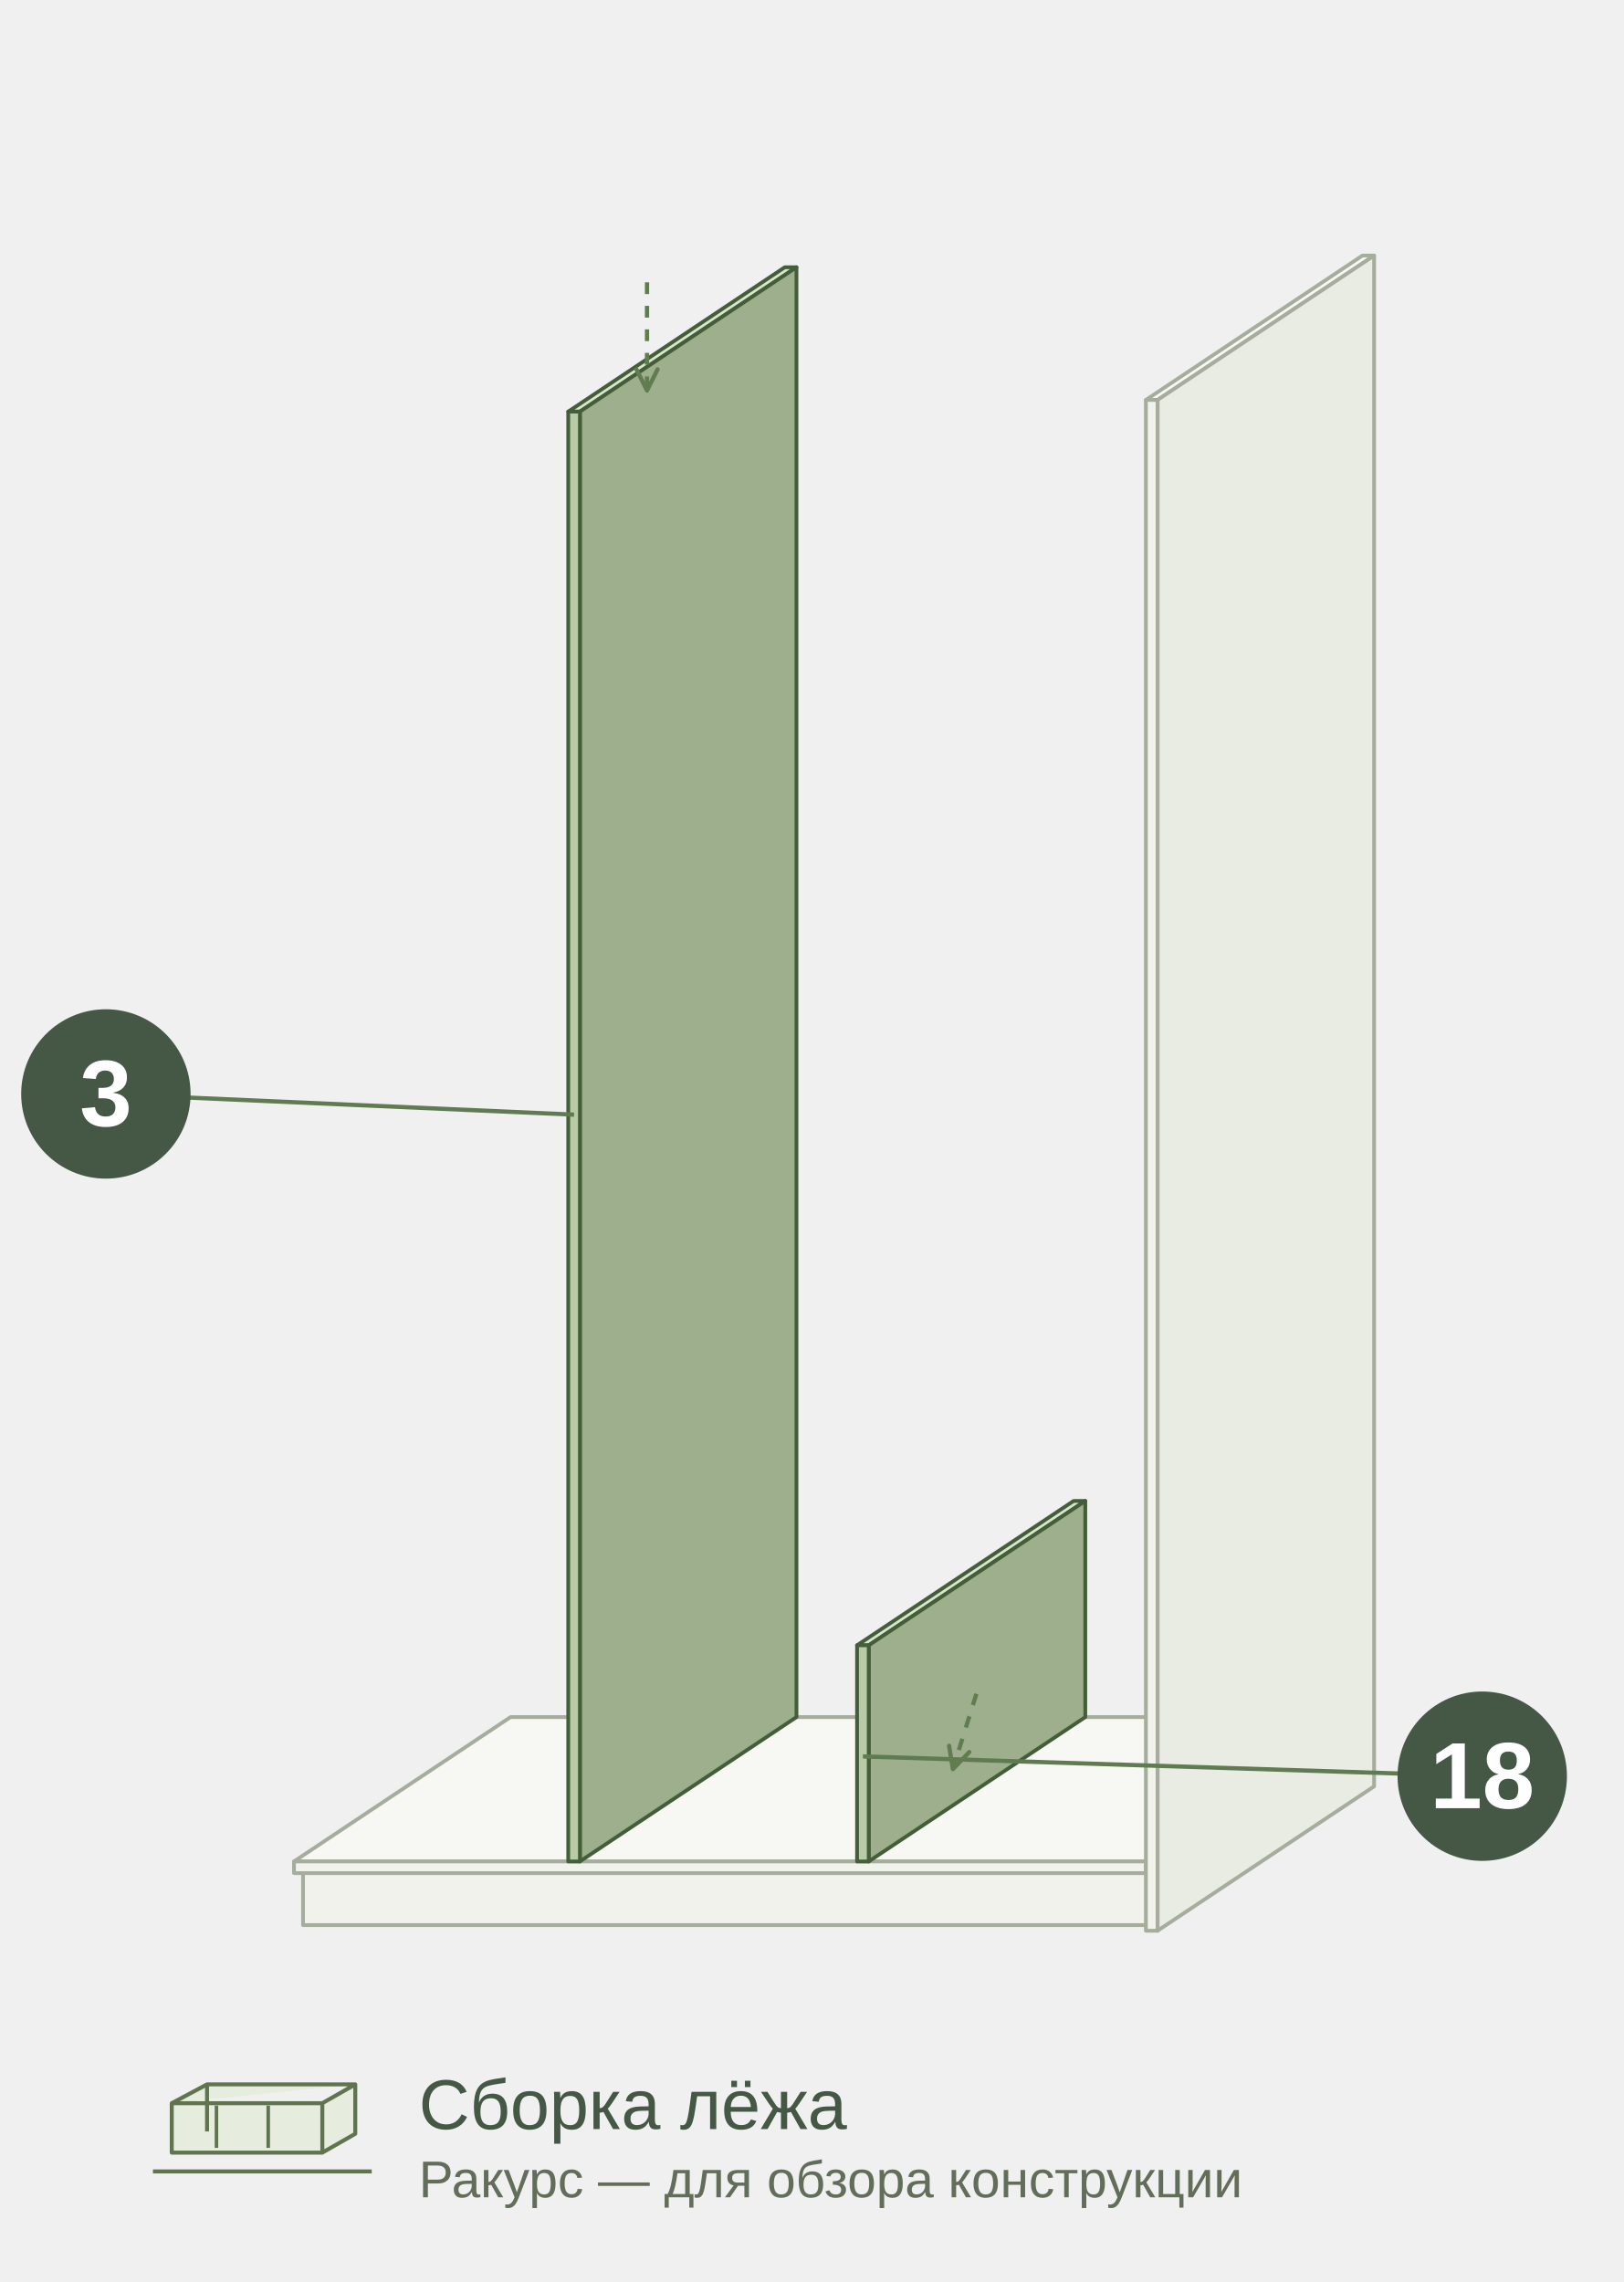
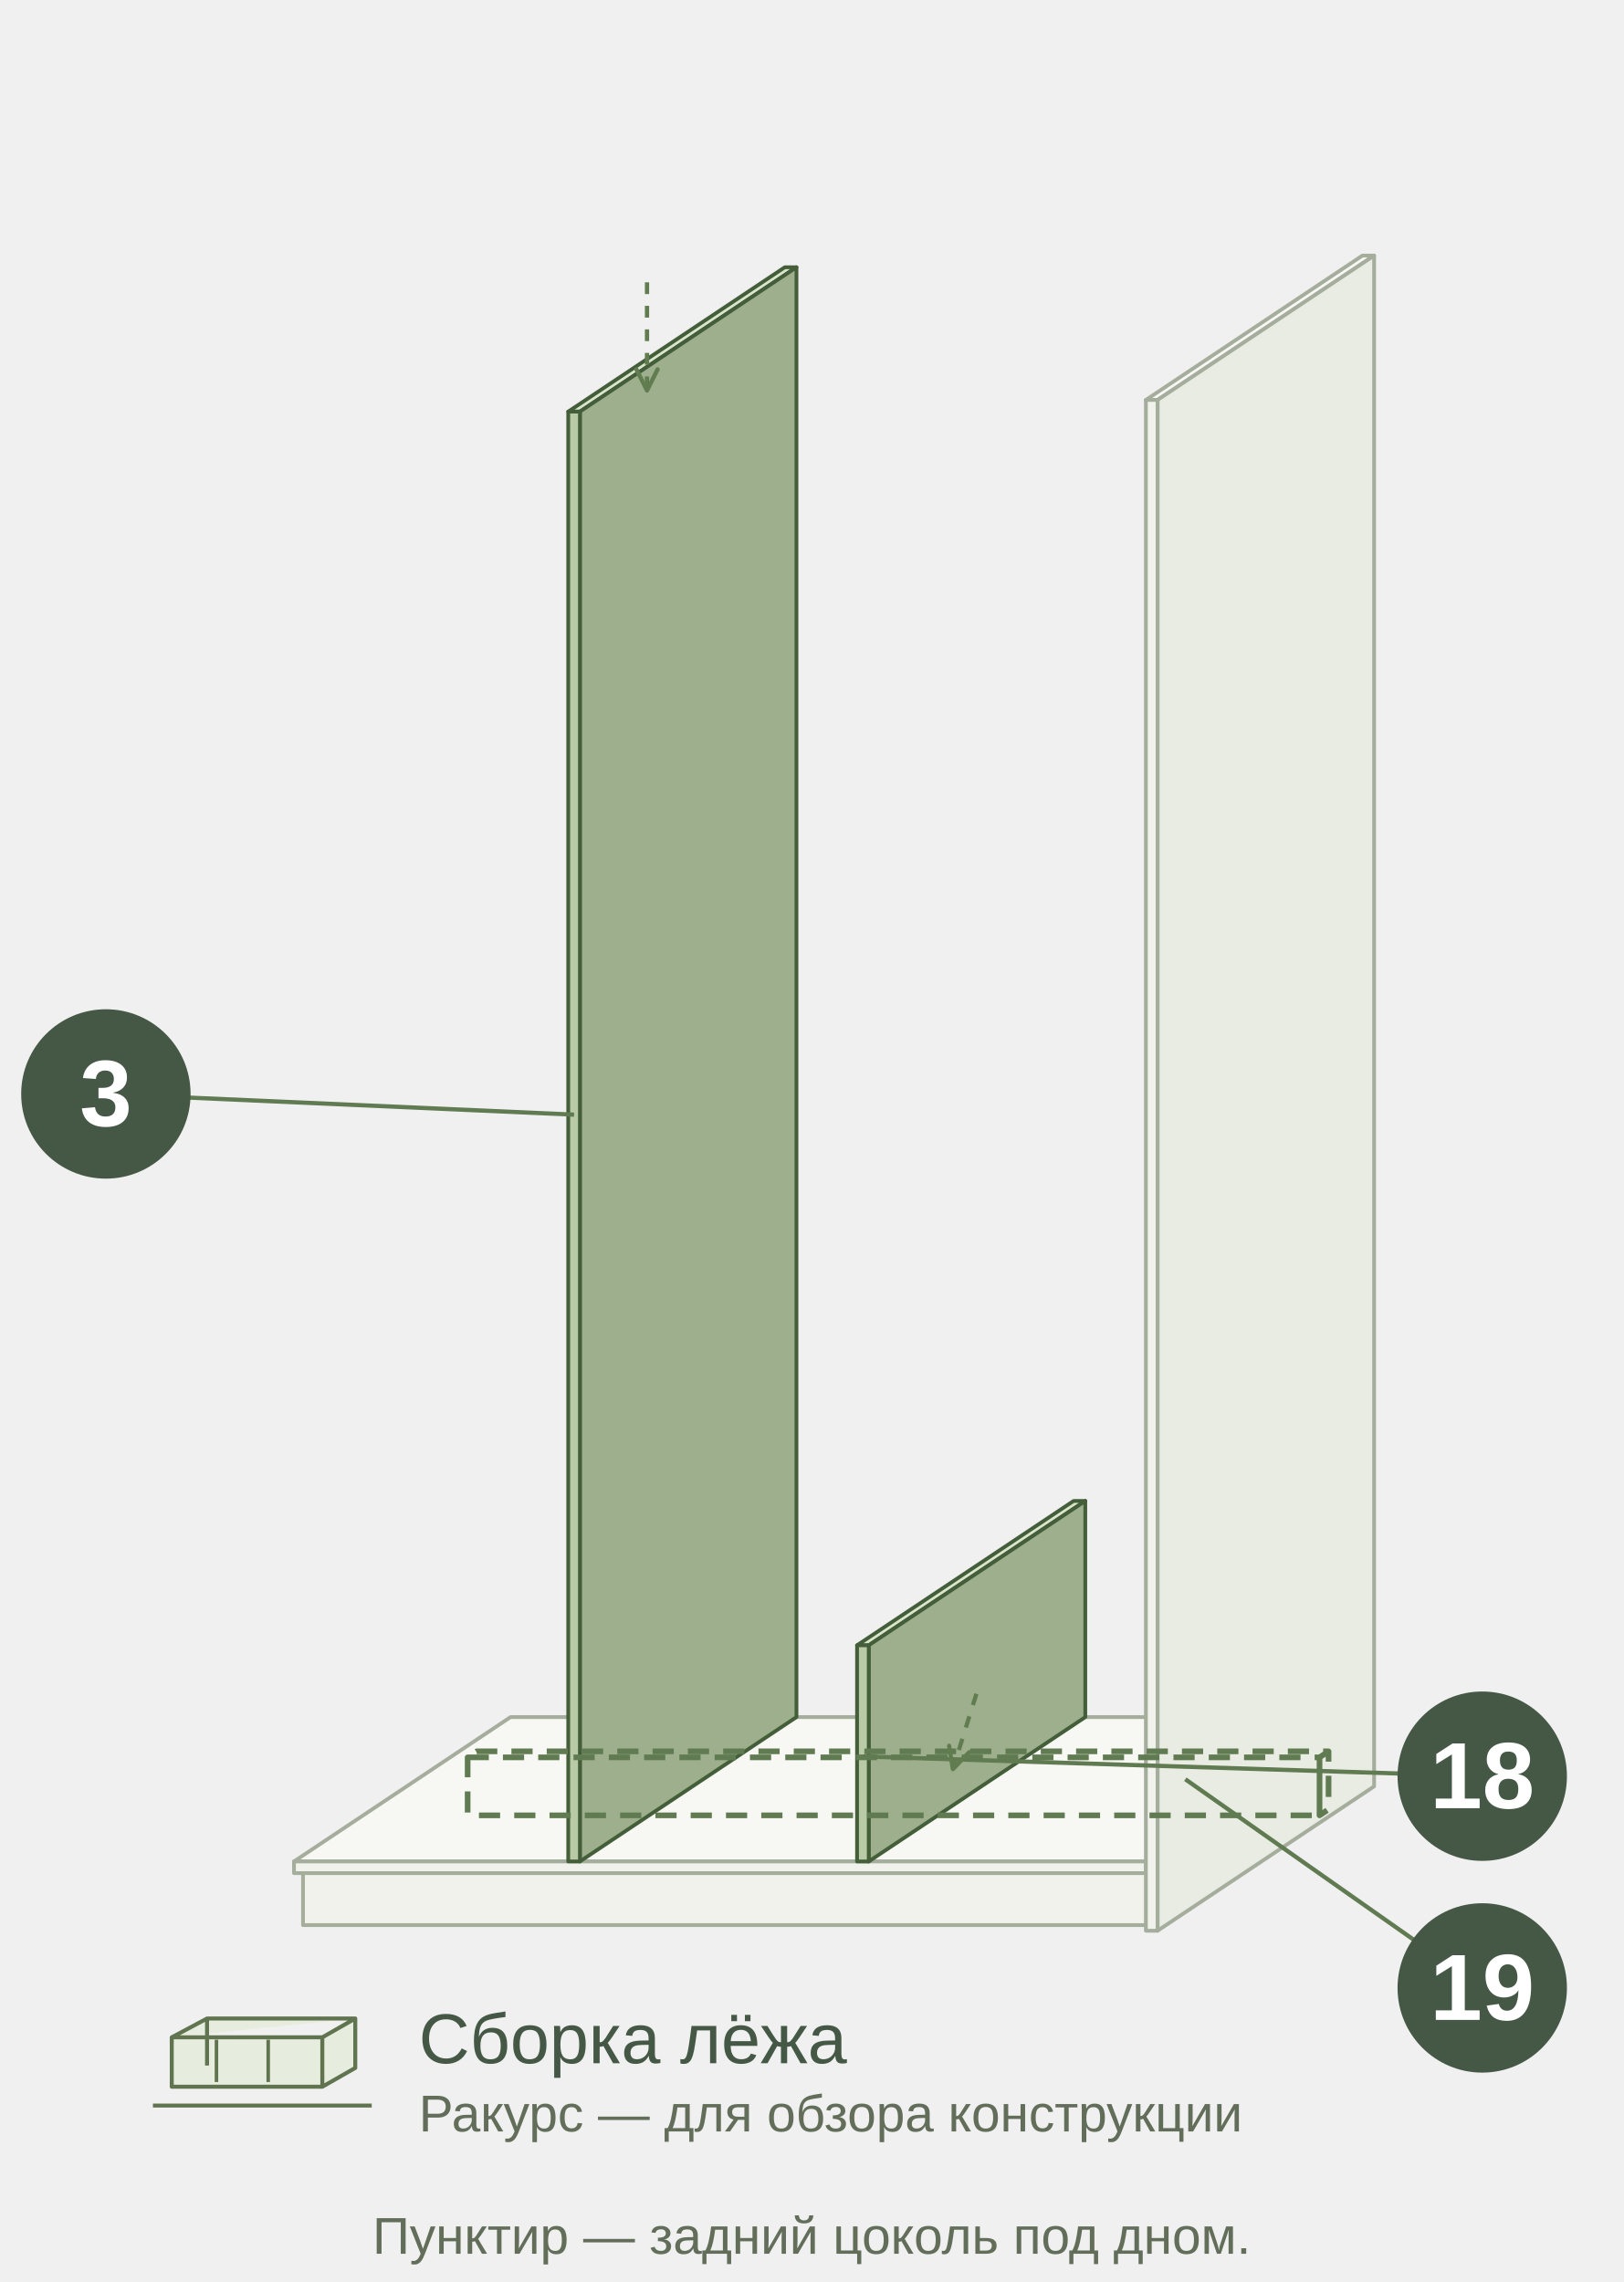
- <svg xmlns="http://www.w3.org/2000/svg" viewBox="35 -100 690 970" role="group" aria-label="Основная и нижняя стойки; левая боковина пока отложена" style="font-family:Arial,sans-serif">
+ <svg xmlns="http://www.w3.org/2000/svg" viewBox="35 -100 690 970" role="group" aria-label="Основная и нижняя стойки, затем задний цоколь; левая боковина пока отложена" style="font-family:Arial,sans-serif">
  <defs>
    <marker id="vileta-arrow" viewBox="0 0 10 10" refX="9" refY="5" markerWidth="5" markerHeight="5" orient="auto-start-reverse">
      <path d="M1 1L9 5L1 9" fill="none" stroke="#617D50" stroke-width="1.8" />
    </marker>
  </defs>
  <g data-scene="carcass" data-face-count="18" data-unresolved-order="0">
-     <g class="diagram-part" data-part="19" data-face-axis="1">
-       <polygon points="233.76,647.00 595.84,647.00 599.68,644.44 237.60,644.44" fill="#F7F8F3" stroke="#A5AD9D" stroke-width="1.6" stroke-linejoin="round" />
+     <g class="diagram-part is-current" data-part="19" data-face-axis="1">
+       <polygon points="233.76,647.00 595.84,647.00 599.68,644.44 237.60,644.44" fill="#D9E6CD" stroke="#455E3A" stroke-width="1.6" stroke-linejoin="round" />
    </g>
-     <g class="diagram-part" data-part="19" data-face-axis="0">
-       <polygon points="595.84,647.00 599.68,644.44 599.68,669.09 595.84,671.64" fill="#E9ECE3" stroke="#A5AD9D" stroke-width="1.6" stroke-linejoin="round" />
+     <g class="diagram-part is-current" data-part="19" data-face-axis="0">
+       <polygon points="595.84,647.00 599.68,644.44 599.68,669.09 595.84,671.64" fill="#9DAF8D" stroke="#455E3A" stroke-width="1.6" stroke-linejoin="round" />
    </g>
-     <g class="diagram-part" data-part="19" data-face-axis="2">
-       <polygon points="233.76,647.00 595.84,647.00 595.84,671.64 233.76,671.64" fill="#F0F2EB" stroke="#A5AD9D" stroke-width="1.6" stroke-linejoin="round" />
+     <g class="diagram-part is-current" data-part="19" data-face-axis="2">
+       <polygon points="233.76,647.00 595.84,647.00 595.84,671.64 233.76,671.64" fill="#B8CBA6" stroke="#455E3A" stroke-width="1.6" stroke-linejoin="round" />
    </g>
    <g class="diagram-part" data-part="19" data-face-axis="1">
      <polygon points="163.80,693.64 525.88,693.64 529.72,691.08 167.64,691.08" fill="#F7F8F3" stroke="#A5AD9D" stroke-width="1.6" stroke-linejoin="round" />
    </g>
    <g class="diagram-part" data-part="19" data-face-axis="0">
      <polygon points="525.88,693.64 529.72,691.08 529.72,715.73 525.88,718.29" fill="#E9ECE3" stroke="#A5AD9D" stroke-width="1.6" stroke-linejoin="round" />
    </g>
    <g class="diagram-part" data-part="19" data-face-axis="2">
      <polygon points="163.80,693.64 525.88,693.64 525.88,718.29 163.80,718.29" fill="#F0F2EB" stroke="#A5AD9D" stroke-width="1.6" stroke-linejoin="round" />
    </g>
    <g class="diagram-part is-current" data-part="18" data-face-axis="1">
      <polygon points="399.28,599.36 404.24,599.36 496.28,538.00 491.32,538.00" fill="#D9E6CD" stroke="#455E3A" stroke-width="1.6" stroke-linejoin="round" />
    </g>
    <g class="diagram-part is-current" data-part="3" data-face-axis="1">
      <polygon points="276.52,74.96 281.48,74.96 373.52,13.60 368.56,13.60" fill="#D9E6CD" stroke="#455E3A" stroke-width="1.6" stroke-linejoin="round" />
    </g>
    <g class="diagram-part" data-part="2" data-face-axis="1">
      <polygon points="522.04,70.00 527.00,70.00 619.04,8.64 614.08,8.64" fill="#F7F8F3" stroke="#A5AD9D" stroke-width="1.6" stroke-linejoin="round" />
    </g>
    <g class="diagram-part" data-part="8" data-face-axis="1">
      <polygon points="159.96,691.24 522.04,691.24 614.08,629.88 252.00,629.88" fill="#F7F8F3" stroke="#A5AD9D" stroke-width="1.6" stroke-linejoin="round" />
    </g>
    <g class="diagram-part" data-part="8" data-face-axis="0">
      <polygon points="522.04,691.24 614.08,629.88 614.08,634.84 522.04,696.20" fill="#E9ECE3" stroke="#A5AD9D" stroke-width="1.6" stroke-linejoin="round" />
    </g>
    <g class="diagram-part" data-part="8" data-face-axis="2">
      <polygon points="159.96,691.24 522.04,691.24 522.04,696.20 159.96,696.20" fill="#F0F2EB" stroke="#A5AD9D" stroke-width="1.6" stroke-linejoin="round" />
    </g>
    <g class="diagram-part is-current" data-part="18" data-face-axis="0">
      <polygon points="404.24,599.36 496.28,538.00 496.28,629.88 404.24,691.24" fill="#9DAF8D" stroke="#455E3A" stroke-width="1.6" stroke-linejoin="round" />
    </g>
    <g class="diagram-part is-current" data-part="18" data-face-axis="2">
      <polygon points="399.28,599.36 404.24,599.36 404.24,691.24 399.28,691.24" fill="#B8CBA6" stroke="#455E3A" stroke-width="1.6" stroke-linejoin="round" />
    </g>
    <g class="diagram-part is-current" data-part="3" data-face-axis="0">
      <polygon points="281.48,74.96 373.52,13.60 373.52,629.88 281.48,691.24" fill="#9DAF8D" stroke="#455E3A" stroke-width="1.6" stroke-linejoin="round" />
    </g>
    <g class="diagram-part is-current" data-part="3" data-face-axis="2">
      <polygon points="276.52,74.96 281.48,74.96 281.48,691.24 276.52,691.24" fill="#B8CBA6" stroke="#455E3A" stroke-width="1.6" stroke-linejoin="round" />
    </g>
    <g class="diagram-part" data-part="2" data-face-axis="0">
      <polygon points="527.00,70.00 619.04,8.64 619.04,659.33 527.00,720.69" fill="#E9ECE3" stroke="#A5AD9D" stroke-width="1.6" stroke-linejoin="round" />
    </g>
    <g class="diagram-part" data-part="2" data-face-axis="2">
      <polygon points="522.04,70.00 527.00,70.00 527.00,720.69 522.04,720.69" fill="#F0F2EB" stroke="#A5AD9D" stroke-width="1.6" stroke-linejoin="round" />
    </g>
  </g>
+   <g class="diagram-part hidden-plinth-outline" data-part="19">
+     <path d="M233.76 647L595.84 647L599.68 644.44L237.6 644.44Z M595.84 647L599.68 644.44L599.68 669.085L595.84 671.645Z M233.76 647L595.84 647L595.84 671.645L233.76 671.645Z" fill="none" stroke="#607A51" stroke-width="2.4" stroke-dasharray="9 6" stroke-linejoin="round" />
+   </g>
  <g class="diagram-part diagram-callout" data-part="3" tabindex="0" role="button" aria-label="Показать деталь №3">
    <path d="M279 373.8 L80 365" fill="none" stroke="#607A51" stroke-width="1.8" />
    <circle cx="80" cy="365" r="36" fill="#445845" />
    <text x="80" y="378.6" text-anchor="middle" fill="#fff" font-size="40" font-weight="600">3</text>
  </g>
  <g class="diagram-part diagram-callout" data-part="18" tabindex="0" role="button" aria-label="Показать деталь №18">
    <path d="M401.76 646.6 L665 655" fill="none" stroke="#607A51" stroke-width="1.8" />
    <circle cx="665" cy="655" r="36" fill="#445845" />
    <text x="665" y="668.6" text-anchor="middle" fill="#fff" font-size="40" font-weight="600">18</text>
  </g>
+   <g class="diagram-part diagram-callout" data-part="19" tabindex="0" role="button" aria-label="Показать деталь №19">
+     <path d="M538.8 656.3 L665 745" fill="none" stroke="#607A51" stroke-width="1.8" />
+     <circle cx="665" cy="745" r="36" fill="#445845" />
+     <text x="665" y="758.6" text-anchor="middle" fill="#fff" font-size="40" font-weight="600">19</text>
+   </g>
  <path d="M310 20 L310 66" fill="none" stroke="#617D50" stroke-width="1.8" stroke-dasharray="5 5" />
  <path d="M314.5 57L310 66L305.5 57" fill="none" stroke="#617D50" stroke-width="1.8" stroke-linecap="round" stroke-linejoin="round" />
  <path d="M450 620 L440 652" fill="none" stroke="#617D50" stroke-width="1.8" stroke-dasharray="5 5" />
  <path d="M446.98 644.752L440 652L438.389 642.067" fill="none" stroke="#617D50" stroke-width="1.8" stroke-linecap="round" stroke-linejoin="round" />
-   <g transform="translate(100 786)">
+   <g transform="translate(100 758)">
    <path d="M0 37H93M8 29V8L72 8L86 0V21L72 29Z M8 8L23 0H86 M72 8V29 M23 0V20" fill="#E7EDDE" stroke="#617450" stroke-width="1.7" stroke-linejoin="round" />
    <path d="M27 9V27M49 9V27" fill="none" stroke="#617450" stroke-width="1.5" />
    <text x="113" y="19" font-size="30" fill="#445845">Сборка лёжа</text>
    <text x="113" y="48" font-size="22" fill="#626D5A">Ракурс — для обзора конструкции</text>
  </g>
+   <text x="380" y="858" text-anchor="middle" font-size="22" fill="#626D5A">Пунктир — задний цоколь под дном.</text>
</svg>
